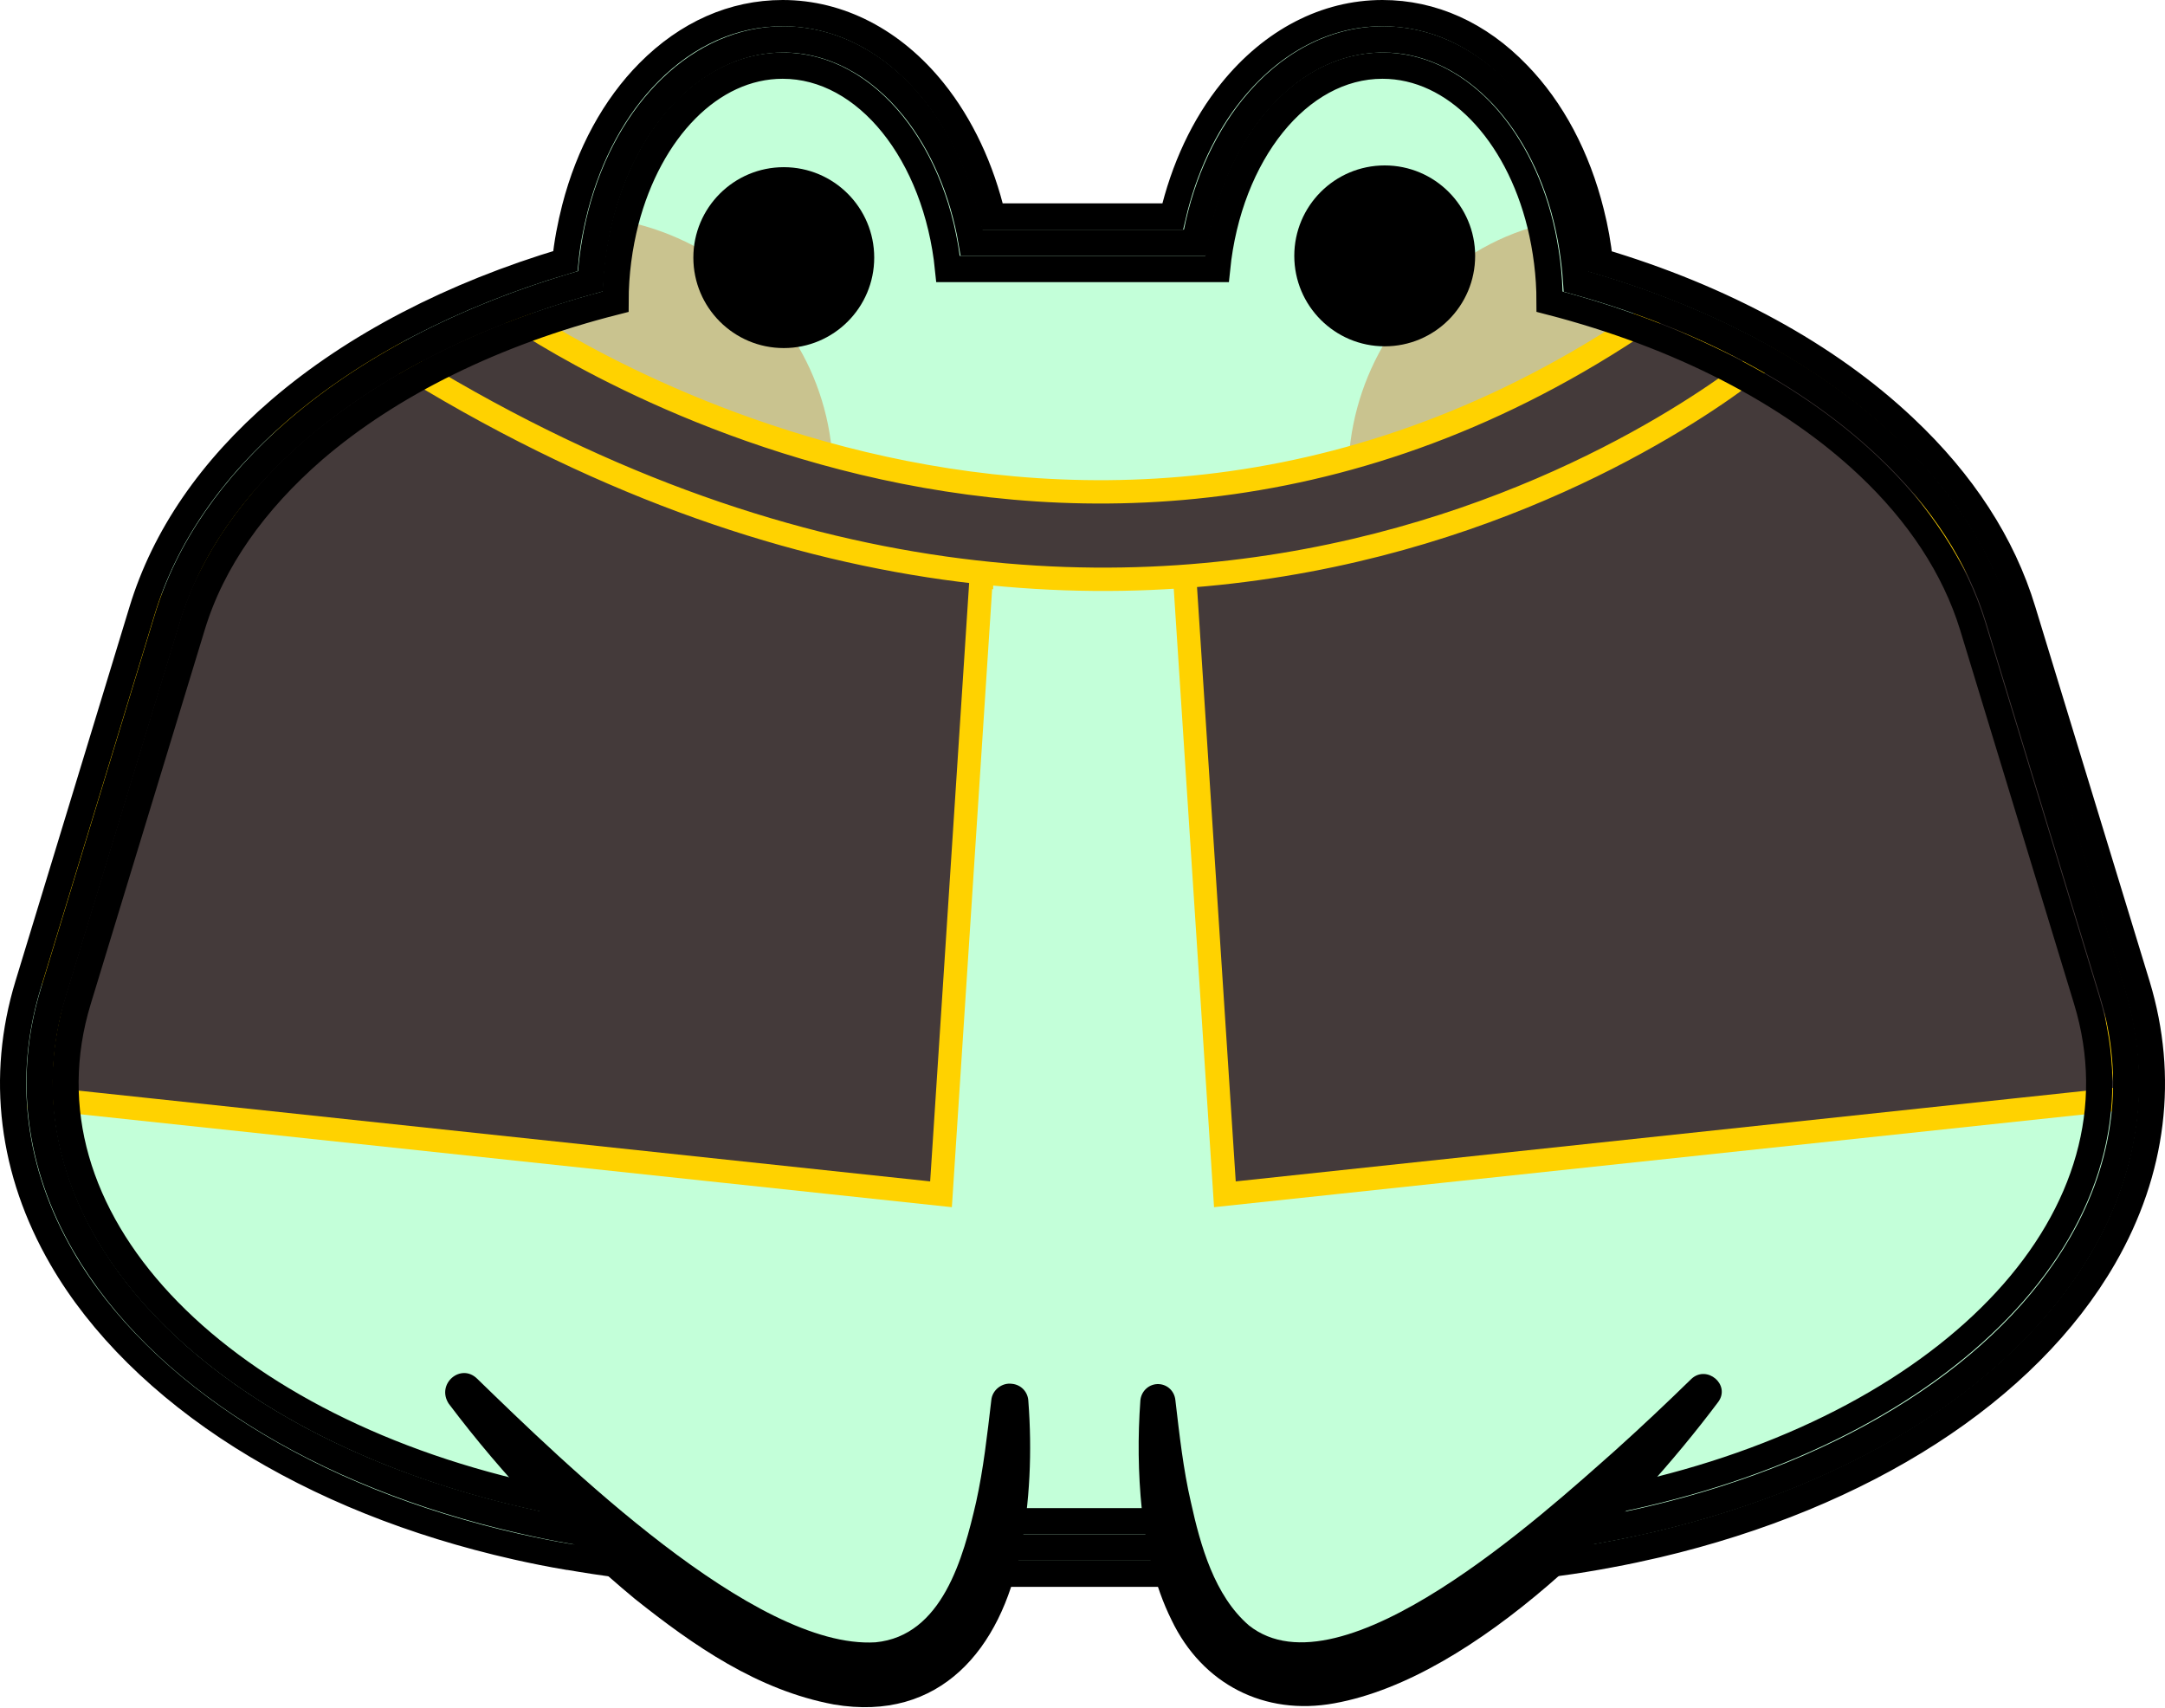
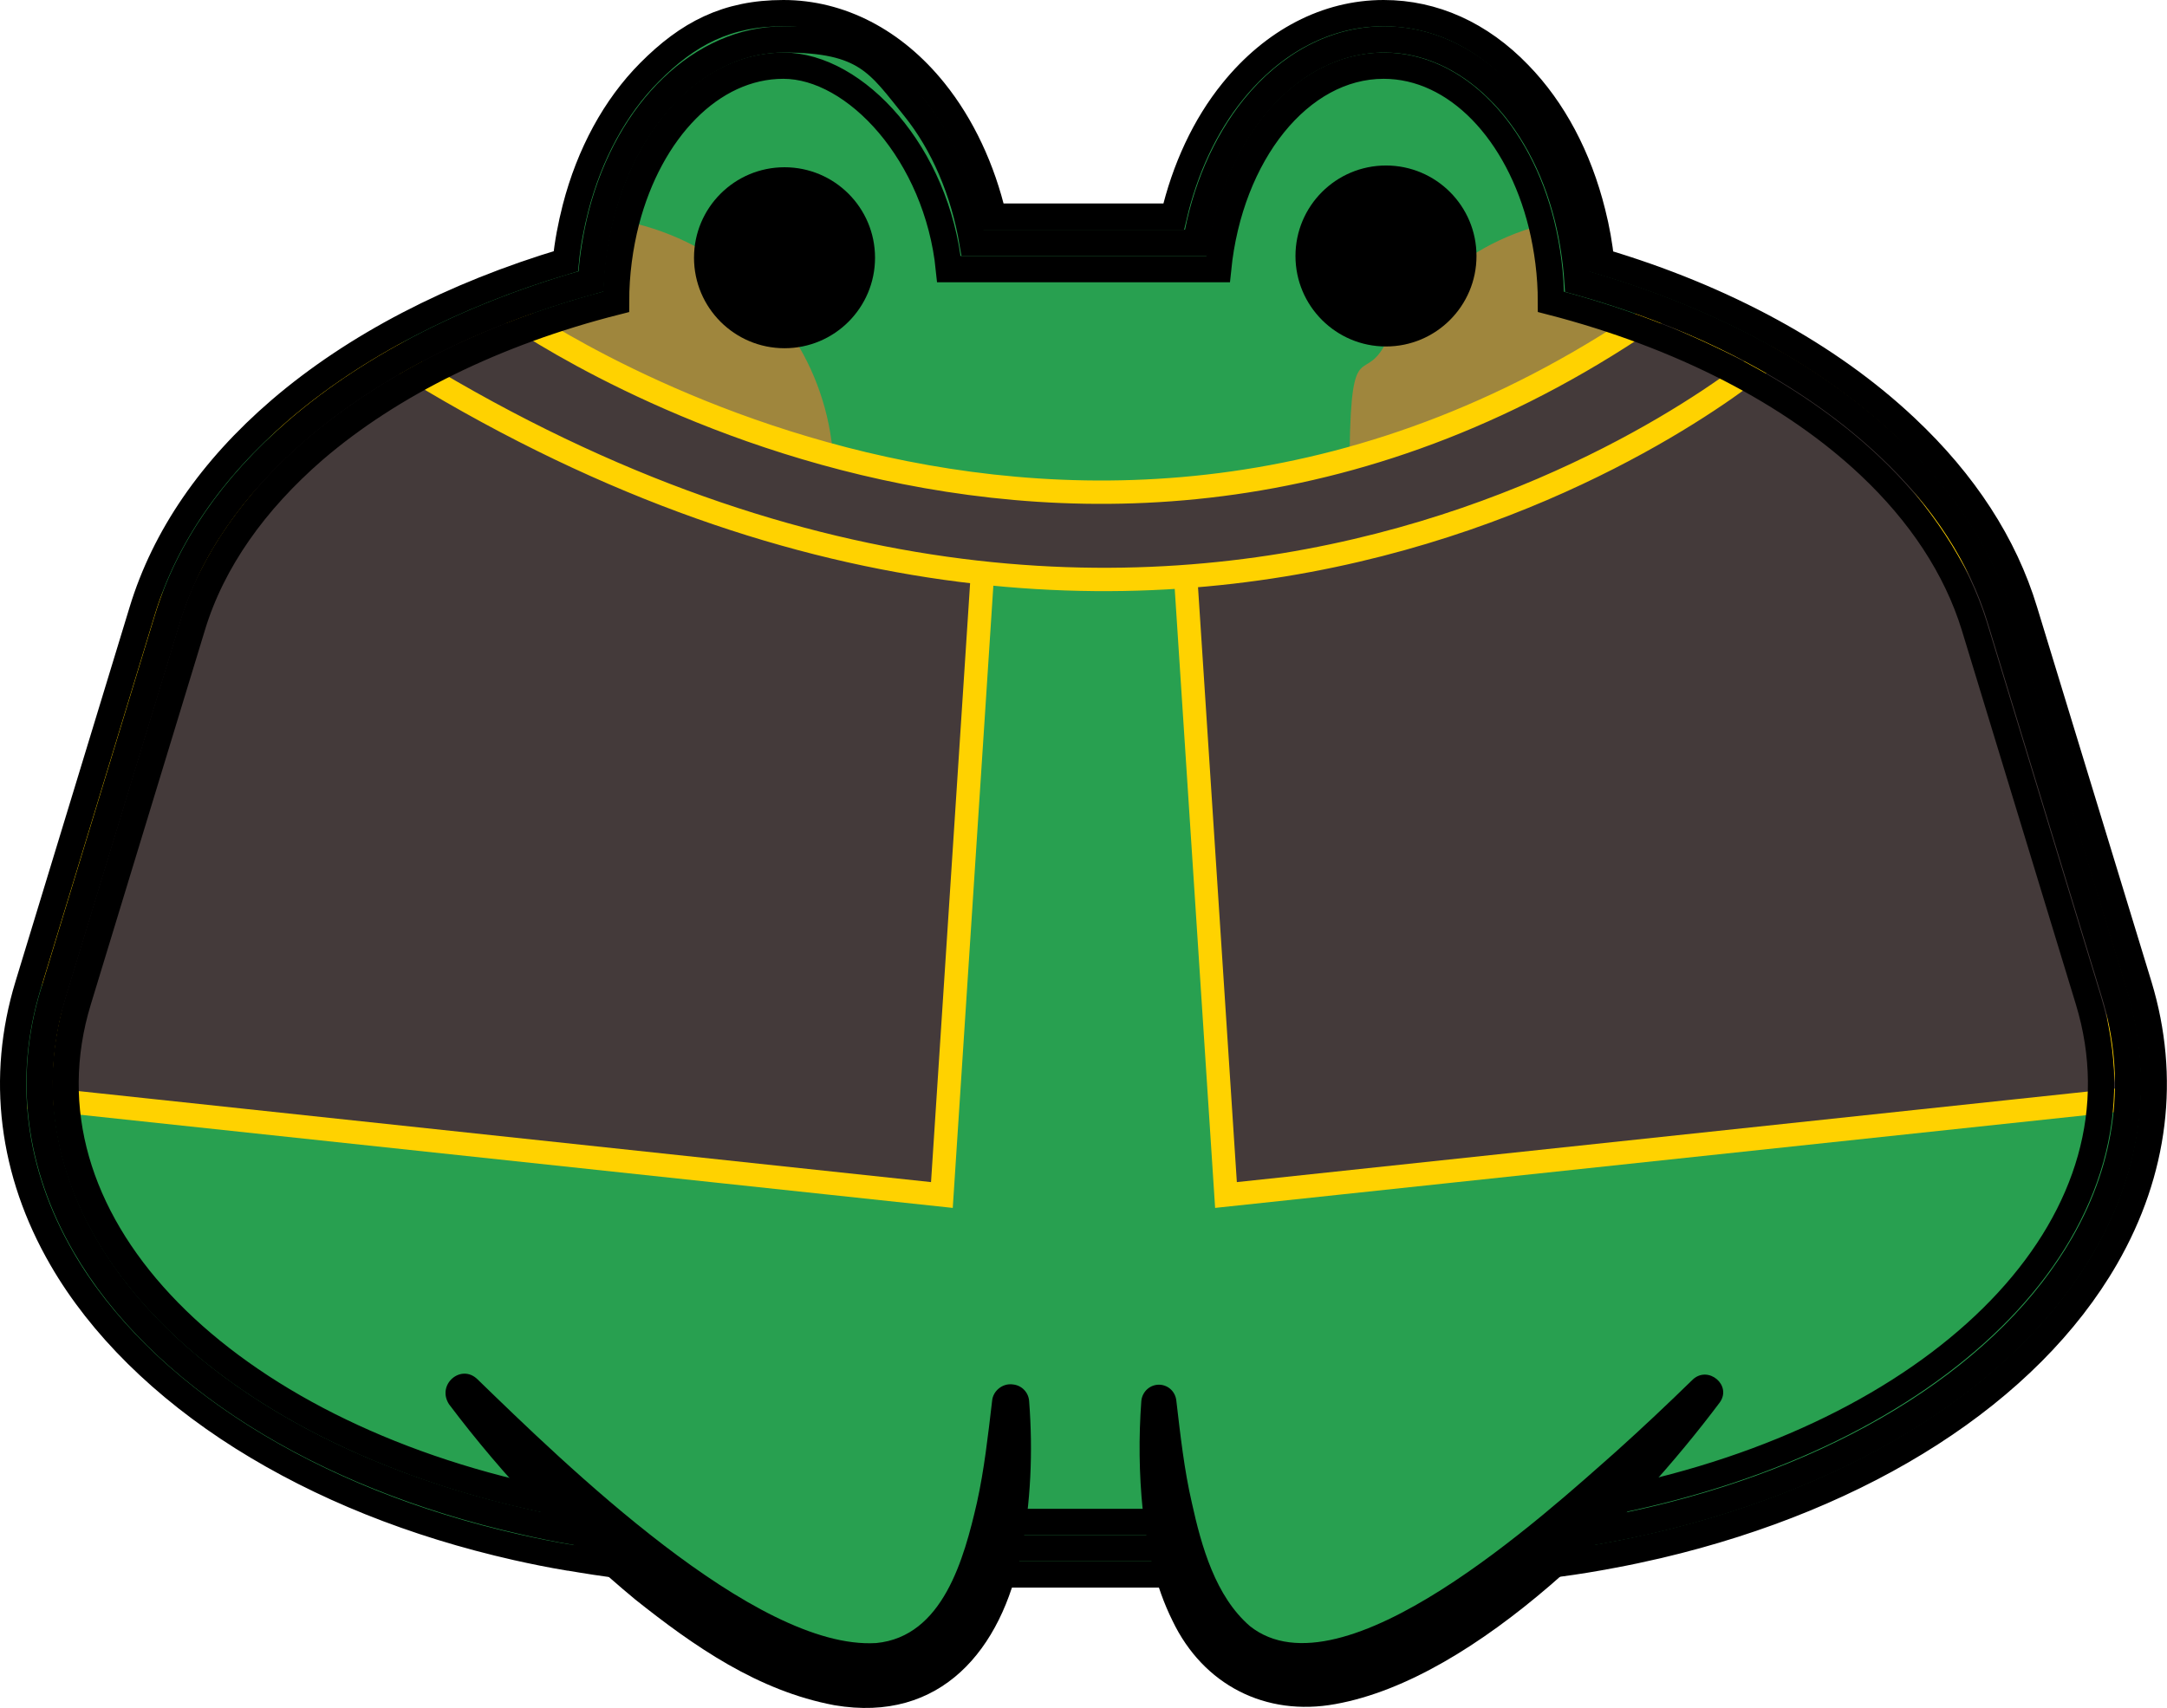
- <svg xmlns="http://www.w3.org/2000/svg" id="Layer_1" data-name="Layer 1" width="742.16" height="585.14" viewBox="0 0 742.16 585.14">
+ <svg xmlns="http://www.w3.org/2000/svg" id="Layer_1" data-name="Layer 1" version="1.1" viewBox="0 0 742.2 585.1">
  <defs>
    <style>
      .cls-1 {
        fill: #000;
      }

      .cls-1, .cls-2, .cls-3 {
        stroke-width: 0px;
      }

      .cls-4 {
        fill: #443a3a;
        stroke: #ffd200;
        stroke-width: 8px;
      }

      .cls-4, .cls-5 {
        stroke-miterlimit: 10;
      }

      .cls-5 {
        fill: none;
        stroke: #000;
        stroke-width: 9px;
      }

      .cls-2 {
-         fill: #c3ffd9;
+         fill: #28a050;
      }

      .cls-3 {
        fill: #d17b35;
        isolation: isolate;
-         opacity: .45;
+         opacity: .7;
      }
    </style>
  </defs>
  <g>
-     <path class="cls-2" d="M263.18,530.4c-16.5,0-32.9-1-48.8-3-6-.7-12-1.7-17.8-2.7h-.1c-5.8-1-11.6-2.2-17.2-3.5-69.6-15.8-124.3-50.3-150-94.6-15.9-27.5-19.7-57.3-10.8-86.4l39.1-128.3c7.2-23.6,22.2-45.4,44.5-64.6,25.9-22.3,60.6-39.8,100.5-50.9.5-7.8,1.7-15.5,3.6-22.9,9.3-35.9,34.4-60,62.5-60,16.6,0,32.5,8.3,44.7,23.4,9.9,12.3,16.9,28.5,19.9,46.3h76.5c3-17.8,10-34,19.9-46.3,12.2-15.1,28-23.4,44.7-23.4,28.5,0,53.8,24.7,62.8,61.4,1.7,7,2.8,14.2,3.3,21.6,43.4,12.1,80.1,31.6,106.6,56.6,18.9,17.8,31.7,37.6,38.2,58.9l39.1,128.3c8.8,29,5.1,58.7-10.6,86-25.2,43.9-79,78.3-147.5,94.4-5.1,1.2-10.4,2.3-15.8,3.3-5.6,1.1-11.5,2-17.4,2.8-17.5,2.4-35.5,3.6-53.7,3.6h-216.2Z" />
-     <path class="cls-2" d="M474.08,22.5c25,0,46.3,22.8,54.1,54.5,2,8.3,3.2,17.1,3.2,26.4,44.5,11.5,82.6,31.1,109.2,56.2,17.2,16.2,29.6,34.8,35.8,54.9l39.1,128.3c22.6,74.3-45.8,144.2-151.5,169-5,1.2-10.2,2.3-15.4,3.2-5.6,1-11.2,2-17,2.8-16.8,2.3-34.4,3.6-52.4,3.6h-216c-16.4,0-32.3-1-47.7-2.9-5.9-.7-11.8-1.6-17.5-2.6h0c-5.7-1-11.3-2.1-16.8-3.4C73.98,488.2,4.08,417.7,26.98,342.8l39.1-128.3c6.8-22.4,21.4-42.8,41.7-60.4,26.2-22.5,62-40.2,103.4-50.7,0-9.7,1.3-19,3.5-27.6,8.1-31.1,29.1-53.3,53.8-53.3,28.8,0,52.7,30.3,56.7,69.7h92.2c4-39.4,27.9-69.7,56.7-69.7h0ZM474.08,4.5c-19.4,0-37.7,9.5-51.7,26.8-9.5,11.7-16.4,26.6-20.2,42.9h-61.8c-3.8-16.3-10.8-31.2-20.2-42.9-13.9-17.3-32.3-26.8-51.7-26.8-16.9,0-32.7,7-45.9,20.3-11.7,11.8-20.5,27.9-25.3,46.5-1.5,5.9-2.7,12-3.3,18.2-38.6,11.5-72.3,29-97.9,51-23.6,20.3-39.5,43.5-47.2,68.8L9.78,337.6c-9.6,31.5-5.6,63.9,11.6,93.6,13.3,23,34.7,44.1,61.8,61.2,27,17,58.6,29.7,94,37.7,5.8,1.3,11.7,2.5,17.7,3.5h.2c5.9,1,12.1,2,18.2,2.7,16.3,2,33.1,3.1,49.9,3.1h216c18.6,0,37-1.3,54.9-3.7,6.1-.8,12.1-1.8,17.9-2.9,5.5-1,11-2.2,16.2-3.4,70.9-16.7,126.7-52.6,153.2-98.6,17-29.5,20.9-61.7,11.4-93.1l-39.2-128.4c-6.9-22.8-20.6-43.9-40.7-62.8-26.3-24.8-62.2-44.4-104.3-56.9-.6-5.7-1.6-11.3-3-16.8-4.7-18.9-13.4-35.3-25.2-47.4-13.2-13.7-29.2-20.9-46.3-20.9h0Z" />
+     <path class="cls-2" d="M263.2,530.4c-16.5,0-32.9-1-48.8-3-6-.7-12-1.7-17.8-2.7h-.1c-5.8-1-11.6-2.2-17.2-3.5-69.6-15.8-124.3-50.3-150-94.6-15.9-27.5-19.7-57.3-10.8-86.4l39.1-128.3c7.2-23.6,22.2-45.4,44.5-64.6,25.9-22.3,60.6-39.8,100.5-50.9.5-7.8,1.7-15.5,3.6-22.9,9.3-35.9,34.4-60,62.5-60s32.5,8.3,44.7,23.4c9.9,12.3,16.9,28.5,19.9,46.3h76.5c3-17.8,10-34,19.9-46.3,12.2-15.1,28-23.4,44.7-23.4,28.5,0,53.8,24.7,62.8,61.4,1.7,7,2.8,14.2,3.3,21.6,43.4,12.1,80.1,31.6,106.6,56.6,18.9,17.8,31.7,37.6,38.2,58.9l39.1,128.3c8.8,29,5.1,58.7-10.6,86-25.2,43.9-79,78.3-147.5,94.4-5.1,1.2-10.4,2.3-15.8,3.3-5.6,1.1-11.5,2-17.4,2.8-17.5,2.4-35.5,3.6-53.7,3.6h-216.2,0Z" />
+     <path class="cls-2" d="M474.1,22.5c25,0,46.3,22.8,54.1,54.5,2,8.3,3.2,17.1,3.2,26.4,44.5,11.5,82.6,31.1,109.2,56.2,17.2,16.2,29.6,34.8,35.8,54.9l39.1,128.3c22.6,74.3-45.8,144.2-151.5,169-5,1.2-10.2,2.3-15.4,3.2-5.6,1-11.2,2-17,2.8-16.8,2.3-34.4,3.6-52.4,3.6h-216c-16.4,0-32.3-1-47.7-2.9-5.9-.7-11.8-1.6-17.5-2.6h0c-5.7-1-11.3-2.1-16.8-3.4C74,488.2,4.1,417.7,27,342.8l39.1-128.3c6.8-22.4,21.4-42.8,41.7-60.4,26.2-22.5,62-40.2,103.4-50.7,0-9.7,1.3-19,3.5-27.6,8.1-31.1,29.1-53.3,53.8-53.3s52.7,30.3,56.7,69.7h92.2c4-39.4,27.9-69.7,56.7-69.7h0ZM474.1,4.5c-19.4,0-37.7,9.5-51.7,26.8-9.5,11.7-16.4,26.6-20.2,42.9h-61.8c-3.8-16.3-10.8-31.2-20.2-42.9-13.9-17.3-32.3-26.8-51.7-26.8s-32.7,7-45.9,20.3c-11.7,11.8-20.5,27.9-25.3,46.5-1.5,5.9-2.7,12-3.3,18.2-38.6,11.5-72.3,29-97.9,51-23.6,20.3-39.5,43.5-47.2,68.8L9.8,337.6c-9.6,31.5-5.6,63.9,11.6,93.6,13.3,23,34.7,44.1,61.8,61.2,27,17,58.6,29.7,94,37.7,5.8,1.3,11.7,2.5,17.7,3.5h.2c5.9,1,12.1,2,18.2,2.7,16.3,2,33.1,3.1,49.9,3.1h216c18.6,0,37-1.3,54.9-3.7,6.1-.8,12.1-1.8,17.9-2.9,5.5-1,11-2.2,16.2-3.4,70.9-16.7,126.7-52.6,153.2-98.6,17-29.5,20.9-61.7,11.4-93.1l-39.2-128.4c-6.9-22.8-20.6-43.9-40.7-62.8-26.3-24.8-62.2-44.4-104.3-56.9-.6-5.7-1.6-11.3-3-16.8-4.7-18.9-13.4-35.3-25.2-47.4-13.2-13.7-29.2-20.9-46.3-20.9h0Z" />
  </g>
-   <path class="cls-3" d="M285.58,163.1c0,49.2-39.9,89.1-89.2,89.1s-89.1-39.9-89.1-89.1c0-3,.1-6,.4-8.9,26.2-22.5,62-40.2,103.4-50.7,0-9.7,1.3-19,3.5-27.6,8.2,1.7,16.1,4.6,23.3,8.4,15,7.9,27.5,20,35.9,34.7,7.5,12.9,11.8,28,11.8,44.1Z" />
-   <path class="cls-3" d="M640.58,163.1c0,49.2-39.9,89.1-89.2,89.1s-89.2-39.9-89.2-89.1c0-16.2,4.3-31.3,11.8-44.4,7.6-13.2,18.5-24.3,31.6-32.1,6.9-4.2,14.4-7.4,22.4-9.5,2,8.3,3.2,17.1,3.2,26.4,44.5,11.5,82.6,31.1,109.2,56.2.2,1,.2,2.2.2,3.4Z" />
-   <circle class="cls-1" cx="268.68" cy="88.3" r="31" />
-   <circle class="cls-1" cx="474.68" cy="87.7" r="31" />
-   <path class="cls-4" d="M336.46,196.28l-13.88,213.06L13.6,376.41s13.4-200.65,121.85-253.69l201.01,73.57Z" />
-   <path class="cls-4" d="M406.01,196.28l13.88,213.06,308.98-32.94s-13.4-200.65-121.85-253.69l-201.01,73.57Z" />
-   <path class="cls-4" d="M135.45,122.71c272.45,170.65,469.52,0,469.52,0l-35.91-16.74c-200.84,140.89-395.74,0-395.74,0l-37.87,16.74Z" />
+   <path class="cls-3" d="M285.6,163.1c0,49.2-39.9,89.1-89.2,89.1s-89.1-39.9-89.1-89.1,0-6,.4-8.9c26.2-22.5,62-40.2,103.4-50.7,0-9.7,1.3-19,3.5-27.6,8.2,1.7,16.1,4.6,23.3,8.4,15,7.9,27.5,20,35.9,34.7,7.5,12.9,11.8,28,11.8,44.1Z" />
+   <path class="cls-3" d="M640.6,163.1c0,49.2-39.9,89.1-89.2,89.1s-89.2-39.9-89.2-89.1,4.3-31.3,11.8-44.4c7.6-13.2,18.5-24.3,31.6-32.1,6.9-4.2,14.4-7.4,22.4-9.5,2,8.3,3.2,17.1,3.2,26.4,44.5,11.5,82.6,31.1,109.2,56.2.2,1,.2,2.2.2,3.4Z" />
+   <circle class="cls-1" cx="268.7" cy="88.3" r="31" />
+   <circle class="cls-1" cx="474.7" cy="87.7" r="31" />
+   <path class="cls-4" d="M336.5,196.3l-13.9,213.1L13.6,376.4s13.4-200.6,121.8-253.7l201,73.6h0Z" />
+   <path class="cls-4" d="M406,196.3l13.9,213.1,309-32.9s-13.4-200.6-121.8-253.7l-201,73.6Z" />
+   <path class="cls-4" d="M135.4,122.7c272.5,170.6,469.5,0,469.5,0l-35.9-16.7c-200.8,140.9-395.7,0-395.7,0l-37.9,16.7h0Z" />
  <g>
-     <path class="cls-5" d="M263,530.4c-16.5,0-32.9-1-48.8-3-6-.7-12-1.7-17.8-2.7h-.1c-5.8-1-11.6-2.2-17.2-3.5-69.6-15.8-124.3-50.3-150-94.6-15.9-27.5-19.7-57.3-10.8-86.4l39.1-128.3c7.2-23.6,22.2-45.4,44.5-64.6,25.9-22.3,60.6-39.8,100.5-50.9.5-7.8,1.7-15.5,3.6-22.9,9.3-35.9,34.4-60,62.5-60,16.6,0,32.5,8.3,44.7,23.4,9.9,12.3,16.9,28.5,19.9,46.3h76.5c3-17.8,10-34,19.9-46.3,12.2-15.1,28-23.4,44.7-23.4,28.5,0,53.8,24.7,62.8,61.4,1.7,7,2.8,14.2,3.3,21.6,43.4,12.1,80.1,31.6,106.6,56.6,18.9,17.8,31.7,37.6,38.2,58.9l39.1,128.3c8.8,29,5.1,58.7-10.6,86-25.2,43.9-79,78.3-147.5,94.4-5.1,1.2-10.4,2.3-15.8,3.3-5.6,1.1-11.5,2-17.4,2.8-17.5,2.4-35.5,3.6-53.7,3.6h-216.2Z" />
-     <path class="cls-5" d="M473.9,22.5c25,0,46.3,22.8,54.1,54.5,2,8.3,3.2,17.1,3.2,26.4,44.5,11.5,82.6,31.1,109.2,56.2,17.2,16.2,29.6,34.8,35.8,54.9l39.1,128.3c22.6,74.3-45.8,144.2-151.5,169-5,1.2-10.2,2.3-15.4,3.2-5.6,1-11.2,2-17,2.8-16.8,2.3-34.4,3.6-52.4,3.6h-216c-16.4,0-32.3-1-47.7-2.9-5.9-.7-11.8-1.6-17.5-2.6h0c-5.7-1-11.3-2.1-16.8-3.4C73.8,488.2,3.9,417.7,26.8,342.8l39.1-128.3c6.8-22.4,21.4-42.8,41.7-60.4,26.2-22.5,62-40.2,103.4-50.7,0-9.7,1.3-19,3.5-27.6,8.1-31.1,29.1-53.3,53.8-53.3,28.8,0,52.7,30.3,56.7,69.7h92.2c4-39.4,27.9-69.7,56.7-69.7h0ZM473.9,4.5c-19.4,0-37.7,9.5-51.7,26.8-9.5,11.7-16.4,26.6-20.2,42.9h-61.8c-3.8-16.3-10.8-31.2-20.2-42.9-13.9-17.3-32.3-26.8-51.7-26.8-16.9,0-32.7,7-45.9,20.3-11.7,11.8-20.5,27.9-25.3,46.5-1.5,5.9-2.7,12-3.3,18.2-38.6,11.5-72.3,29-97.9,51-23.6,20.3-39.5,43.5-47.2,68.8L9.6,337.6C0,369.1,4,401.5,21.2,431.2c13.3,23,34.7,44.1,61.8,61.2,27,17,58.6,29.7,94,37.7,5.8,1.3,11.7,2.5,17.7,3.5h.2c5.9,1,12.1,2,18.2,2.7,16.3,2,33.1,3.1,49.9,3.1h216c18.6,0,37-1.3,54.9-3.7,6.1-.8,12.1-1.8,17.9-2.9,5.5-1,11-2.2,16.2-3.4,70.9-16.7,126.7-52.6,153.2-98.6,17-29.5,20.9-61.7,11.4-93.1l-39.2-128.4c-6.9-22.8-20.6-43.9-40.7-62.8-26.3-24.8-62.2-44.4-104.3-56.9-.6-5.7-1.6-11.3-3-16.8-4.7-18.9-13.4-35.3-25.2-47.4-13.2-13.7-29.2-20.9-46.3-20.9h0Z" />
+     <path class="cls-5" d="M263,530.4c-16.5,0-32.9-1-48.8-3-6-.7-12-1.7-17.8-2.7h-.1c-5.8-1-11.6-2.2-17.2-3.5-69.6-15.8-124.3-50.3-150-94.6-15.9-27.5-19.7-57.3-10.8-86.4l39.1-128.3c7.2-23.6,22.2-45.4,44.5-64.6,25.9-22.3,60.6-39.8,100.5-50.9.5-7.8,1.7-15.5,3.6-22.9,9.3-35.9,34.4-60,62.5-60s32.5,8.3,44.7,23.4c9.9,12.3,16.9,28.5,19.9,46.3h76.5c3-17.8,10-34,19.9-46.3,12.2-15.1,28-23.4,44.7-23.4,28.5,0,53.8,24.7,62.8,61.4,1.7,7,2.8,14.2,3.3,21.6,43.4,12.1,80.1,31.6,106.6,56.6,18.9,17.8,31.7,37.6,38.2,58.9l39.1,128.3c8.8,29,5.1,58.7-10.6,86-25.2,43.9-79,78.3-147.5,94.4-5.1,1.2-10.4,2.3-15.8,3.3-5.6,1.1-11.5,2-17.4,2.8-17.5,2.4-35.5,3.6-53.7,3.6h-216.2,0Z" />
+     <path class="cls-5" d="M473.9,22.5c25,0,46.3,22.8,54.1,54.5,2,8.3,3.2,17.1,3.2,26.4,44.5,11.5,82.6,31.1,109.2,56.2,17.2,16.2,29.6,34.8,35.8,54.9l39.1,128.3c22.6,74.3-45.8,144.2-151.5,169-5,1.2-10.2,2.3-15.4,3.2-5.6,1-11.2,2-17,2.8-16.8,2.3-34.4,3.6-52.4,3.6h-216c-16.4,0-32.3-1-47.7-2.9-5.9-.7-11.8-1.6-17.5-2.6h0c-5.7-1-11.3-2.1-16.8-3.4C73.8,488.2,3.9,417.7,26.8,342.8l39.1-128.3c6.8-22.4,21.4-42.8,41.7-60.4,26.2-22.5,62-40.2,103.4-50.7,0-9.7,1.3-19,3.5-27.6,8.1-31.1,29.1-53.3,53.8-53.3s52.7,30.3,56.7,69.7h92.2c4-39.4,27.9-69.7,56.7-69.7h0ZM473.9,4.5c-19.4,0-37.7,9.5-51.7,26.8-9.5,11.7-16.4,26.6-20.2,42.9h-61.8c-3.8-16.3-10.8-31.2-20.2-42.9-13.9-17.3-32.3-26.8-51.7-26.8s-32.7,7-45.9,20.3c-11.7,11.8-20.5,27.9-25.3,46.5-1.5,5.9-2.7,12-3.3,18.2-38.6,11.5-72.3,29-97.9,51-23.6,20.3-39.5,43.5-47.2,68.8L9.6,337.6c-9.6,31.5-5.6,63.9,11.6,93.6,13.3,23,34.7,44.1,61.8,61.2,27,17,58.6,29.7,94,37.7,5.8,1.3,11.7,2.5,17.7,3.5h.2c5.9,1,12.1,2,18.2,2.7,16.3,2,33.1,3.1,49.9,3.1h216c18.6,0,37-1.3,54.9-3.7,6.1-.8,12.1-1.8,17.9-2.9,5.5-1,11-2.2,16.2-3.4,70.9-16.7,126.7-52.6,153.2-98.6,17-29.5,20.9-61.7,11.4-93.1l-39.2-128.4c-6.9-22.8-20.6-43.9-40.7-62.8-26.3-24.8-62.2-44.4-104.3-56.9-.6-5.7-1.6-11.3-3-16.8-4.7-18.9-13.4-35.3-25.2-47.4-13.2-13.7-29.2-20.9-46.3-20.9h0Z" />
  </g>
-   <path class="cls-2" d="M158.82,476.7s183.8,216.5,187.4,3.3l-187.4-3.3Z" />
-   <path class="cls-1" d="M163.62,472.6c29.3,28.4,95,92.8,136.5,90.3,22.9-2.2,30.1-29,34.5-48.1,2.5-11.3,3.8-23,5.2-34.9.3-3.4,3.6-6.1,7.1-5.6,3.1.3,5.5,2.8,5.6,6,1.3,16.9.6,34.6-2.8,51.7-6.6,33.1-27.4,58.4-63.9,52.2-26.2-4.9-48.1-20.2-68.2-36.2-23.8-19.7-45.1-42.1-63.8-66.9-4.4-6.8,4.2-14.1,9.8-8.5h0Z" />
-   <path class="cls-2" d="M584.32,476.6s-183.8,216.5-187.4,3.3l187.4-3.3Z" />
-   <path class="cls-1" d="M589.02,480.5c-29,38.7-82.7,94.5-131.6,103.3-24,4.4-45.3-6.6-55.8-28.5-6-12.1-8.6-24.8-10.2-37.9-1.3-12.5-1.4-25.1-.5-37.4.3-3.3,3.1-5.8,6.4-5.6,3,.2,5.3,2.5,5.6,5.5,1.4,11.9,2.7,23.7,5.3,34.9,3.3,15,8.1,32.1,19.9,42.3,31.7,25.2,101.2-38.4,125.5-59.9,8.9-8,17.7-16.3,26.2-24.6,5.3-4.9,13.5,2,9.2,7.9h0Z" />
+   <path class="cls-2" d="M158.8,476.7s183.8,216.5,187.4,3.3l-187.4-3.3Z" />
+   <path class="cls-1" d="M163.6,472.6c29.3,28.4,95,92.8,136.5,90.3,22.9-2.2,30.1-29,34.5-48.1,2.5-11.3,3.8-23,5.2-34.9.3-3.4,3.6-6.1,7.1-5.6,3.1.3,5.5,2.8,5.6,6,1.3,16.9.6,34.6-2.8,51.7-6.6,33.1-27.4,58.4-63.9,52.2-26.2-4.9-48.1-20.2-68.2-36.2-23.8-19.7-45.1-42.1-63.8-66.9-4.4-6.8,4.2-14.1,9.8-8.5h0Z" />
+   <path class="cls-2" d="M584.3,476.6s-183.8,216.5-187.4,3.3l187.4-3.3Z" />
+   <path class="cls-1" d="M589,480.5c-29,38.7-82.7,94.5-131.6,103.3-24,4.4-45.3-6.6-55.8-28.5-6-12.1-8.6-24.8-10.2-37.9-1.3-12.5-1.4-25.1-.5-37.4.3-3.3,3.1-5.8,6.4-5.6,3,.2,5.3,2.5,5.6,5.5,1.4,11.9,2.7,23.7,5.3,34.9,3.3,15,8.1,32.1,19.9,42.3,31.7,25.2,101.2-38.4,125.5-59.9,8.9-8,17.7-16.3,26.2-24.6,5.3-4.9,13.5,2,9.2,7.9h0Z" />
</svg>
